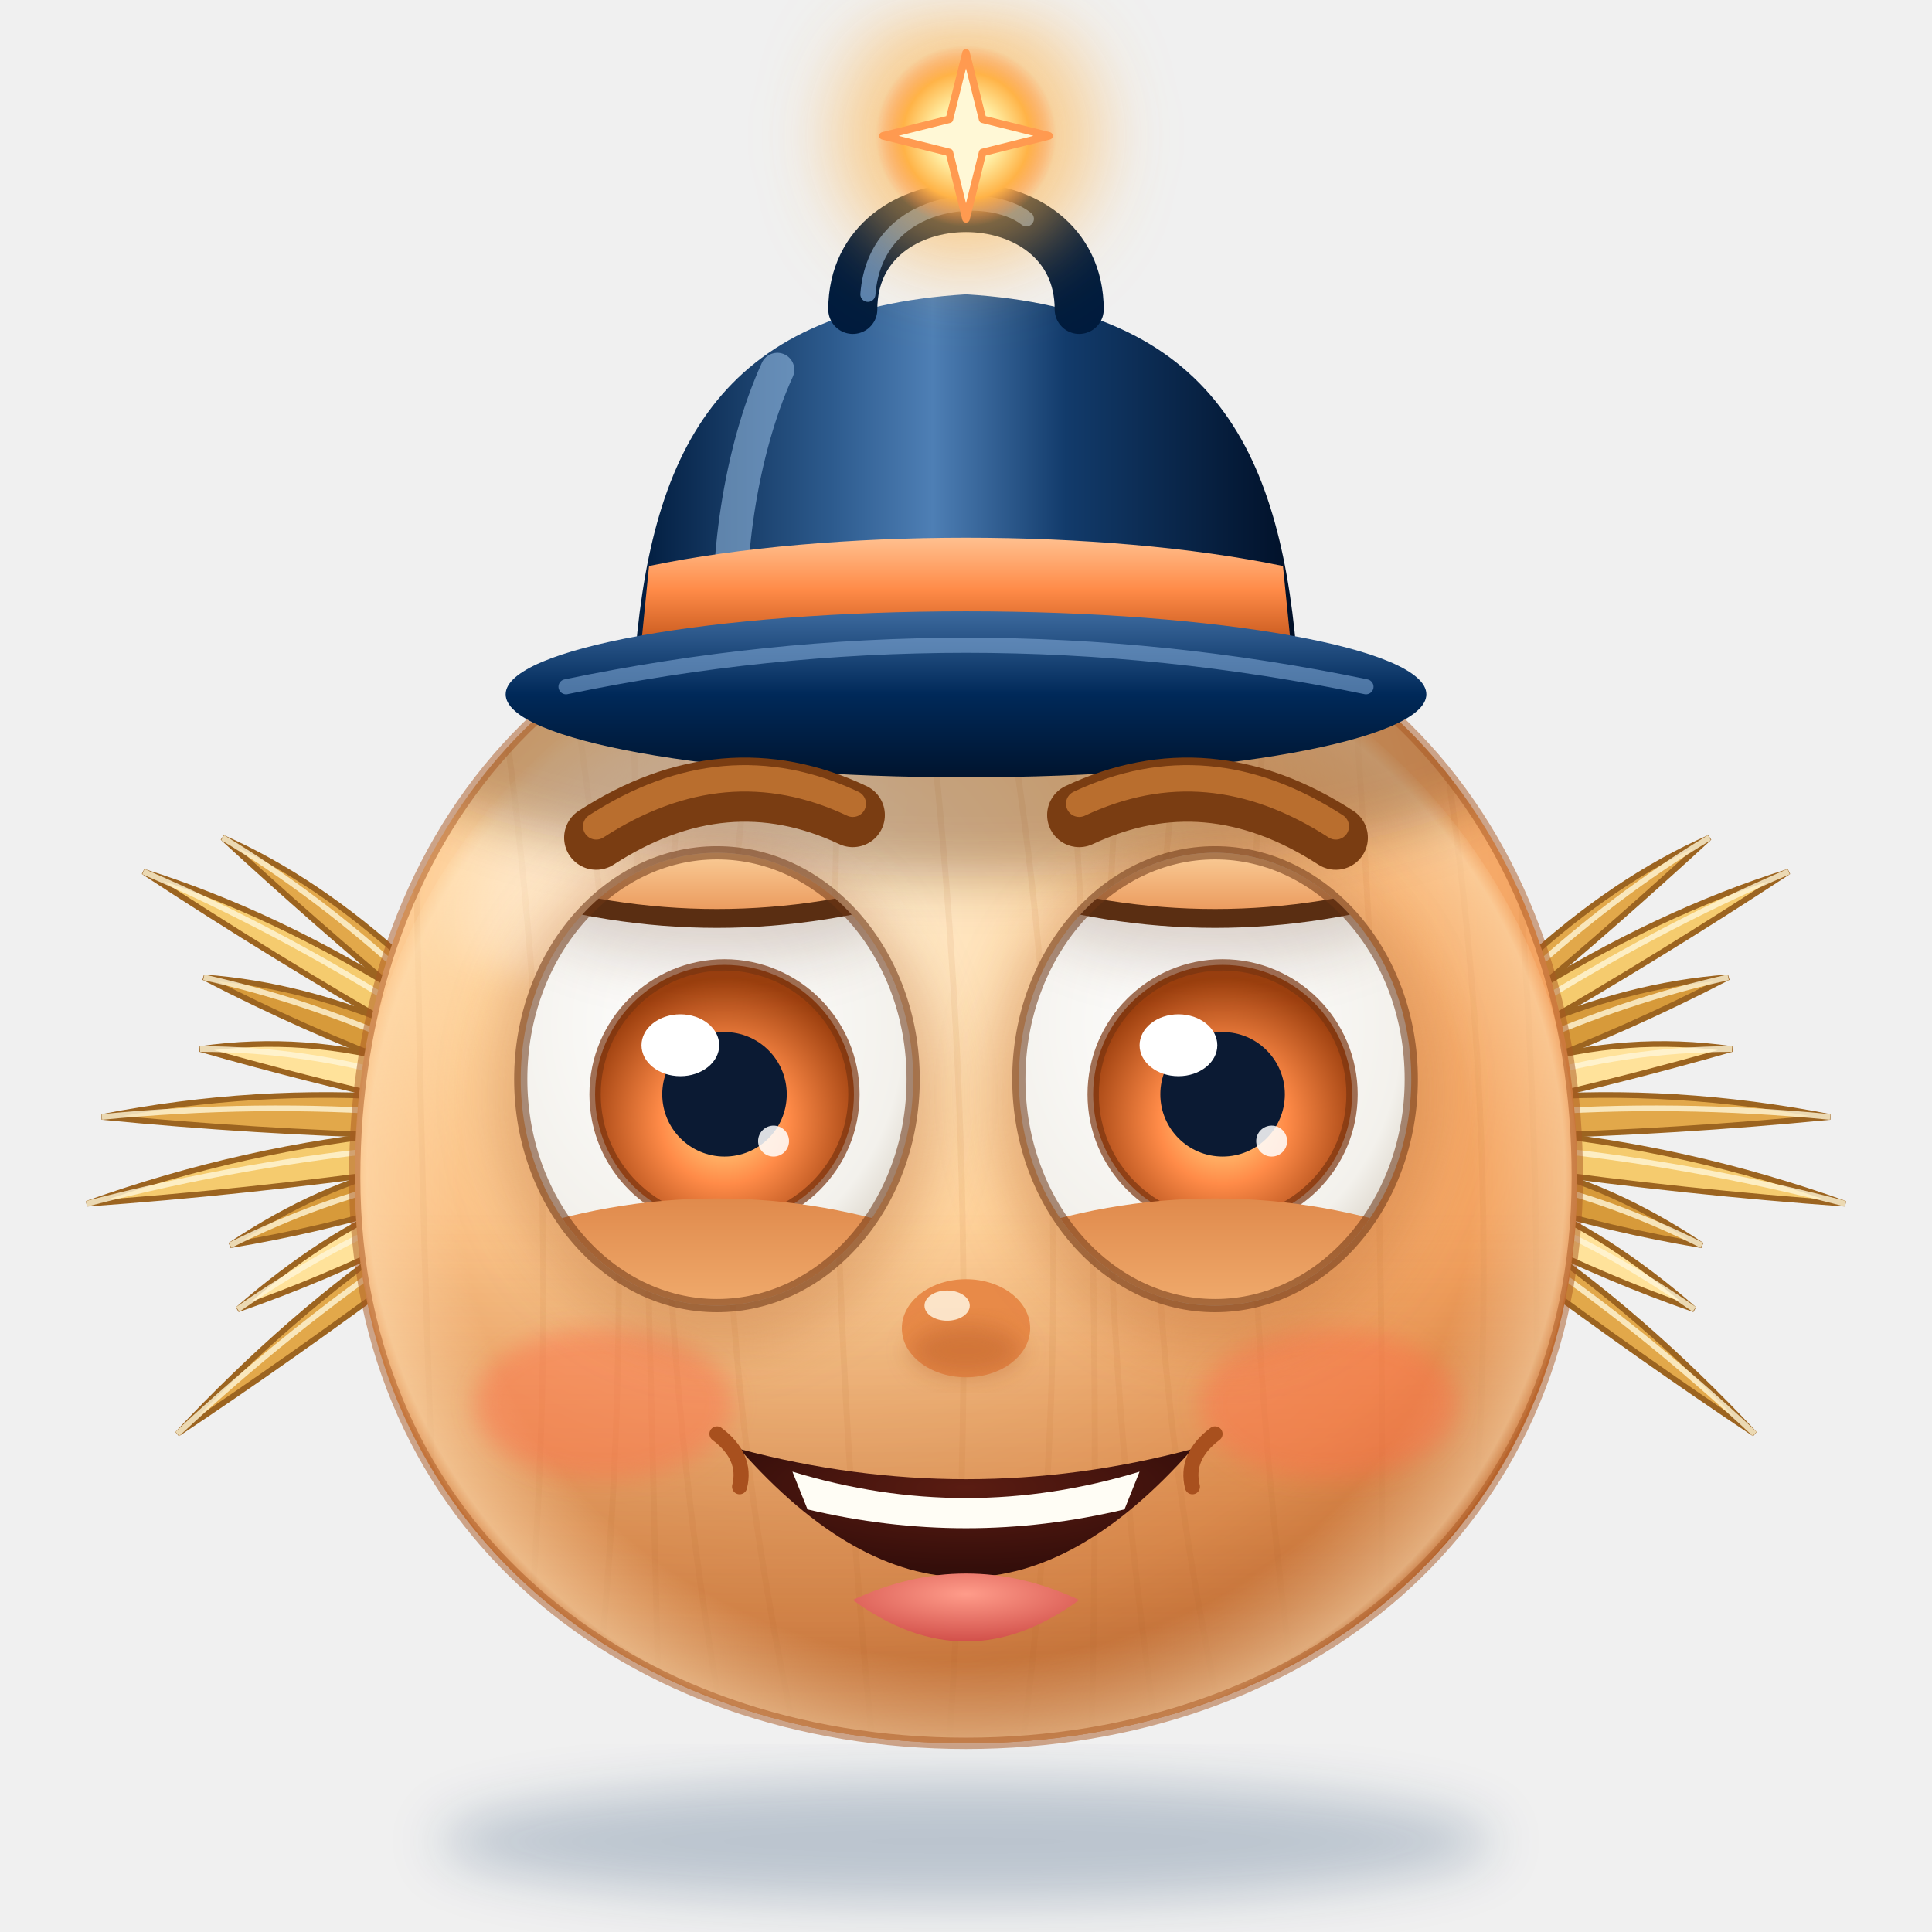
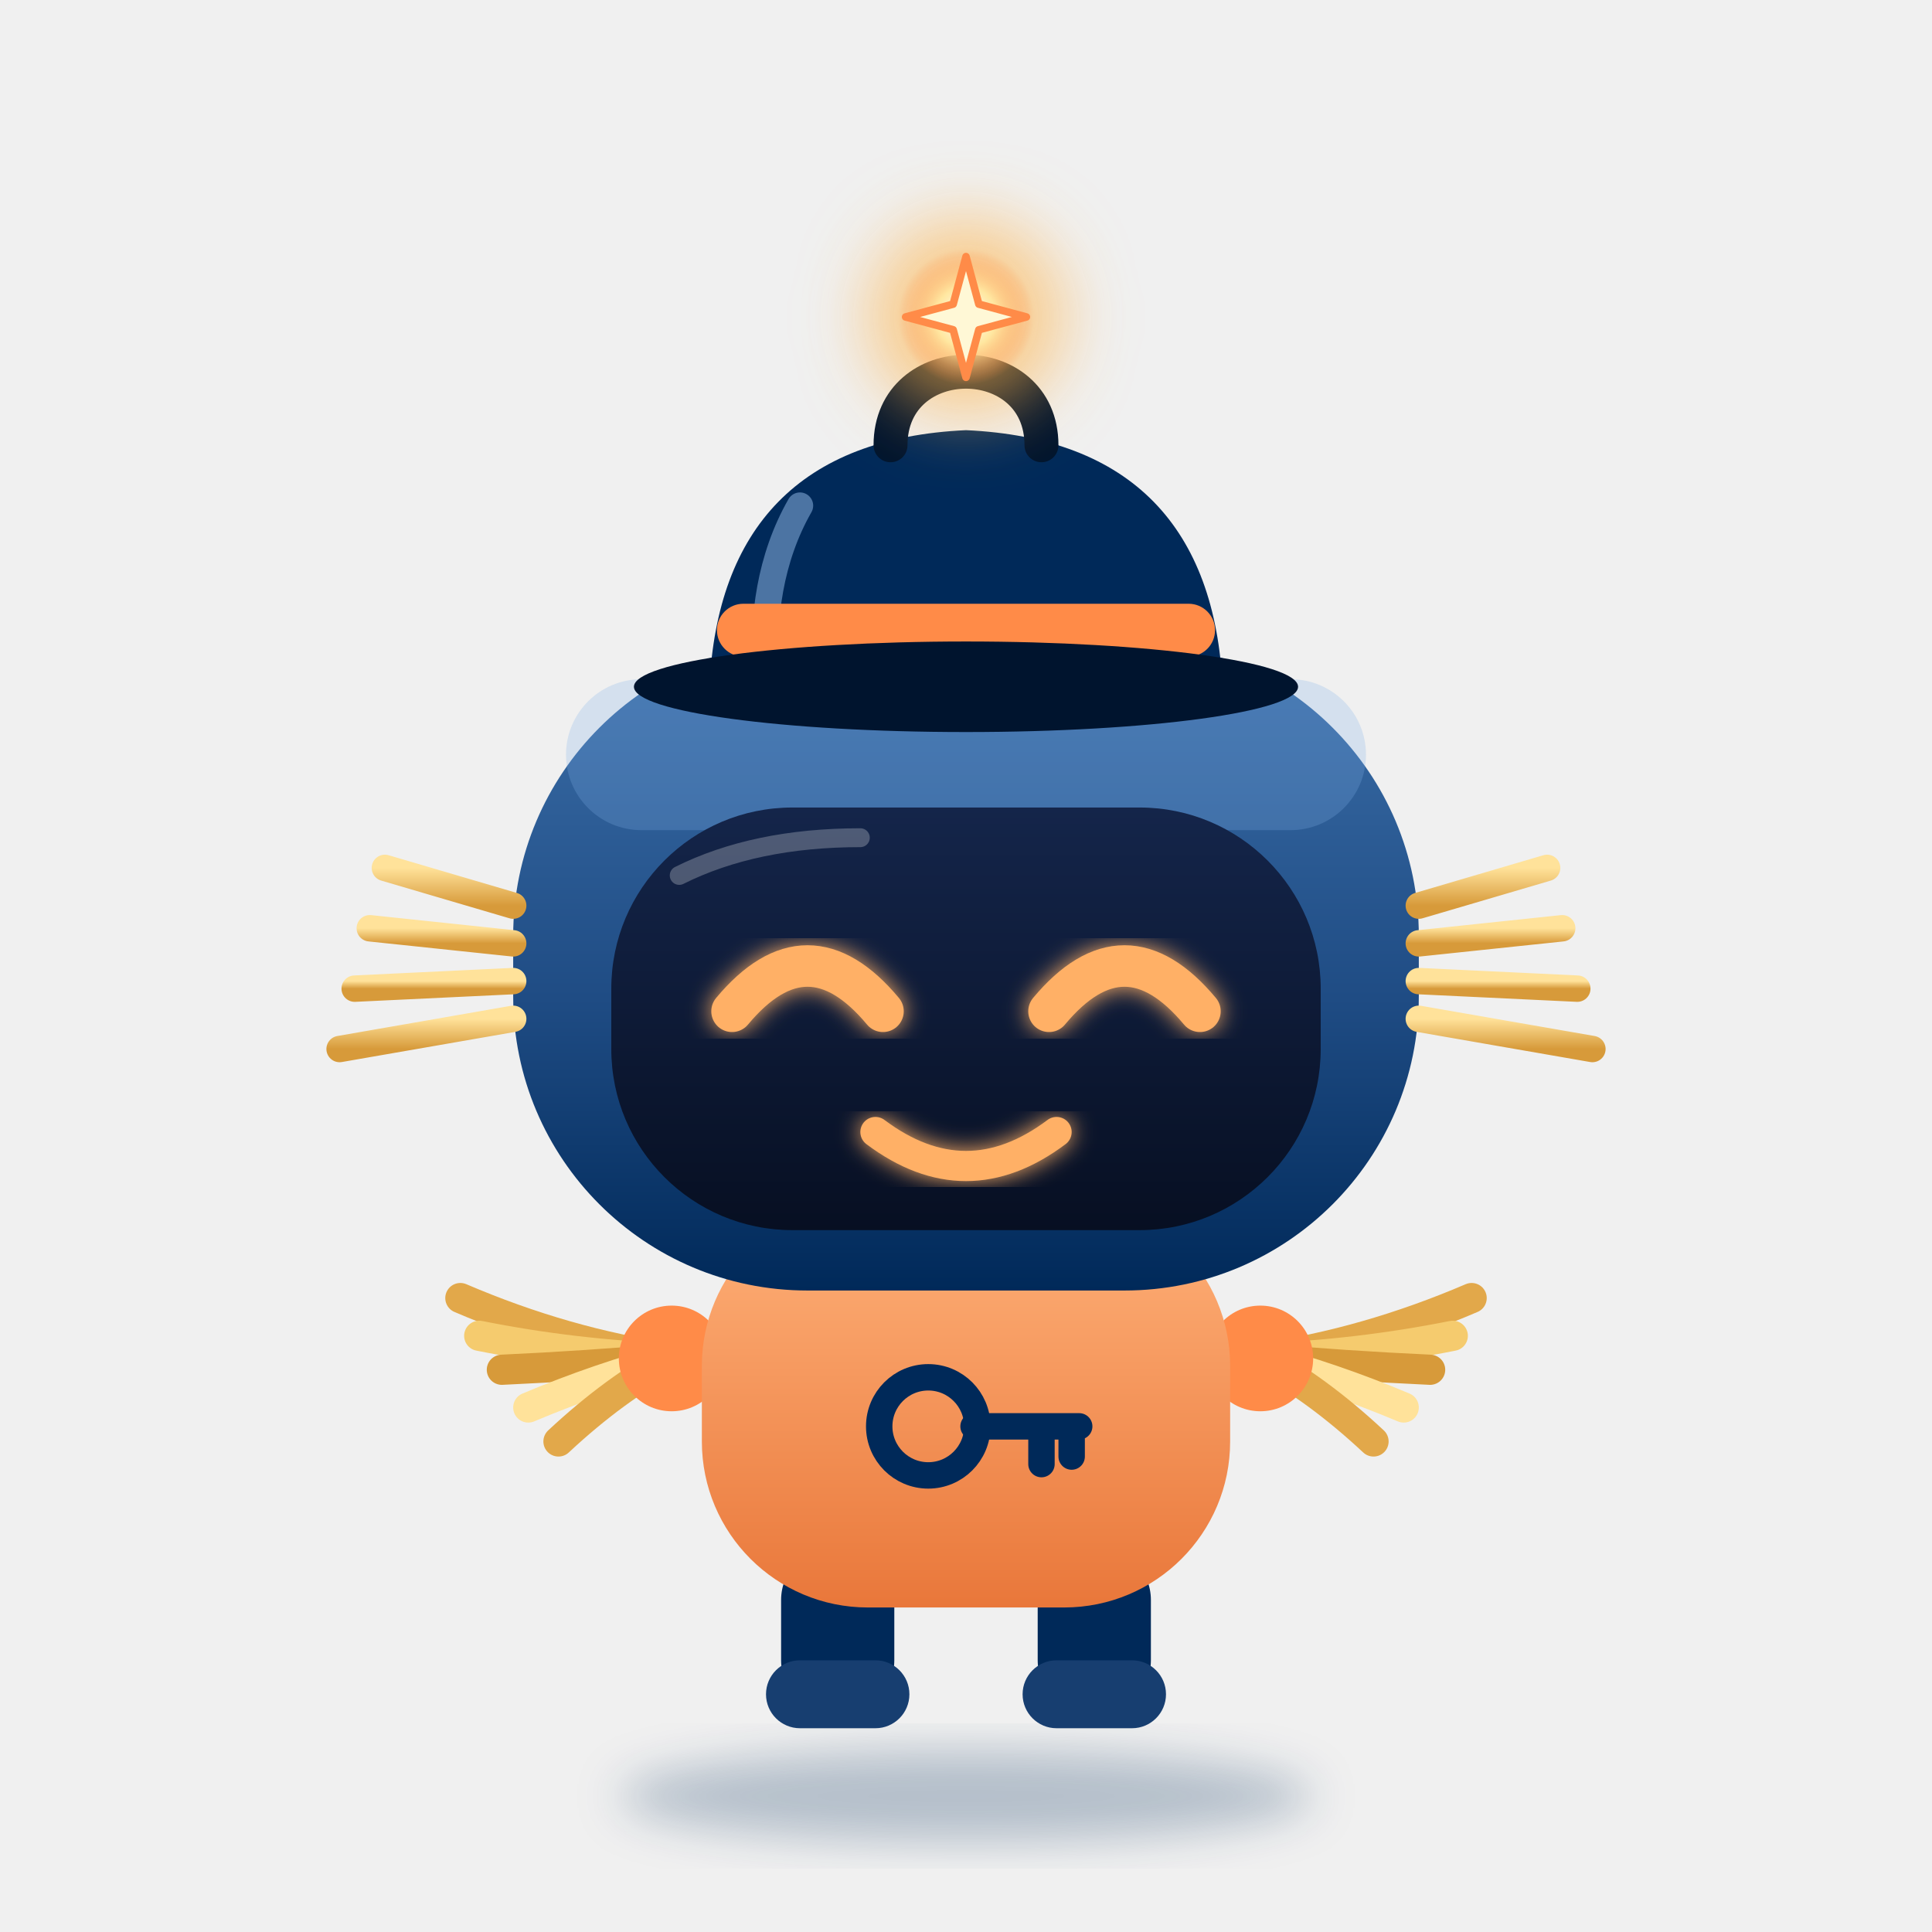
<svg xmlns="http://www.w3.org/2000/svg" width="512" height="512" viewBox="0 0 512 512">
  <defs>
    <filter id="soft" x="-30%" y="-30%" width="160%" height="160%">
-       <feGaussianBlur stdDeviation="7" />
+       <feGaussianBlur stdDeviation="6" />
    </filter>
-     <filter id="blur3" x="-30%" y="-30%" width="160%" height="160%">
-       <feGaussianBlur stdDeviation="3" />
+     <filter id="eyeglow" x="-60%" y="-60%" width="220%" height="220%">
+       <feGaussianBlur stdDeviation="3" result="b" />
+       <feMerge>
+         <feMergeNode in="b" />
+         <feMergeNode in="SourceGraphic" />
+       </feMerge>
    </filter>
    <filter id="glowf" x="-80%" y="-80%" width="260%" height="260%">
-       <feGaussianBlur stdDeviation="10" />
+       <feGaussianBlur stdDeviation="9" />
    </filter>
-     <radialGradient id="skin" cx="38%" cy="30%" r="80%">
-       <stop offset="0" stop-color="#FFF1D6" />
-       <stop offset="0.35" stop-color="#FFD39C" />
-       <stop offset="0.75" stop-color="#F3A15E" />
-       <stop offset="1" stop-color="#C66A2E" />
-     </radialGradient>
-     <radialGradient id="rim" cx="50%" cy="50%" r="50%">
-       <stop offset="0.82" stop-color="#FFE3B8" stop-opacity="0" />
-       <stop offset="0.97" stop-color="#FFE3B8" stop-opacity="0.55" />
-       <stop offset="1" stop-color="#FFE3B8" stop-opacity="0" />
-     </radialGradient>
-     <linearGradient id="ao" x1="0" y1="0" x2="0" y2="1">
-       <stop offset="0.55" stop-color="#8A3F14" stop-opacity="0" />
-       <stop offset="1" stop-color="#8A3F14" stop-opacity="0.45" />
+     <linearGradient id="shell" x1="0" y1="0" x2="0" y2="1">
+       <stop offset="0" stop-color="#3B6EA8" />
+       <stop offset="0.55" stop-color="#1F4C84" />
+       <stop offset="1" stop-color="#002959" />
    </linearGradient>
-     <radialGradient id="sclera" cx="45%" cy="38%" r="70%">
-       <stop offset="0" stop-color="#FFFFFF" />
-       <stop offset="0.75" stop-color="#F3F1EC" />
-       <stop offset="1" stop-color="#CFC6B8" />
-     </radialGradient>
-     <radialGradient id="iris" cx="50%" cy="60%" r="55%">
-       <stop offset="0" stop-color="#FFE08A" />
-       <stop offset="0.45" stop-color="#FF8B48" />
-       <stop offset="1" stop-color="#9C3F0E" />
-     </radialGradient>
-     <linearGradient id="lid" x1="0" y1="0" x2="0" y2="1">
-       <stop offset="0" stop-color="#FFDDAA" />
-       <stop offset="1" stop-color="#E99456" />
+     <linearGradient id="body" x1="0" y1="0" x2="0" y2="1">
+       <stop offset="0" stop-color="#FFB27A" />
+       <stop offset="1" stop-color="#E9773A" />
    </linearGradient>
-     <linearGradient id="lidlow" x1="0" y1="1" x2="0" y2="0">
-       <stop offset="0" stop-color="#F2B072" />
-       <stop offset="1" stop-color="#E08A4C" />
-     </linearGradient>
-     <linearGradient id="pot" x1="0" y1="0" x2="1" y2="0">
-       <stop offset="0" stop-color="#001B3D" />
-       <stop offset="0.3" stop-color="#2D5B8E" />
-       <stop offset="0.45" stop-color="#4E7FB5" />
-       <stop offset="0.65" stop-color="#123B6B" />
-       <stop offset="1" stop-color="#000F26" />
-     </linearGradient>
-     <linearGradient id="rimpot" x1="0" y1="0" x2="0" y2="1">
-       <stop offset="0" stop-color="#3D6A9E" />
-       <stop offset="0.5" stop-color="#002959" />
-       <stop offset="1" stop-color="#00142E" />
-     </linearGradient>
-     <linearGradient id="band" x1="0" y1="0" x2="0" y2="1">
-       <stop offset="0" stop-color="#FFC08F" />
-       <stop offset="0.5" stop-color="#FF8B48" />
-       <stop offset="1" stop-color="#C85A1E" />
+     <linearGradient id="visor" x1="0" y1="0" x2="0" y2="1">
+       <stop offset="0" stop-color="#14254A" />
+       <stop offset="1" stop-color="#070F22" />
    </linearGradient>
    <linearGradient id="straw" x1="0" y1="0" x2="0" y2="1">
      <stop offset="0" stop-color="#FFE29A" />
-       <stop offset="1" stop-color="#C98A2E" />
+       <stop offset="1" stop-color="#D79A3A" />
    </linearGradient>
    <radialGradient id="spark" cx="50%" cy="50%" r="50%">
-       <stop offset="0" stop-color="#FFFFFF" />
-       <stop offset="0.35" stop-color="#FFF1A8" />
-       <stop offset="0.7" stop-color="#FFB347" />
+       <stop offset="0" stop-color="#fff" />
+       <stop offset="0.45" stop-color="#FFE7A0" />
      <stop offset="1" stop-color="#FF8B48" stop-opacity="0" />
    </radialGradient>
-     <radialGradient id="mouthin" cx="50%" cy="30%" r="80%">
-       <stop offset="0" stop-color="#5A1C12" />
-       <stop offset="1" stop-color="#2A0A08" />
-     </radialGradient>
-     <radialGradient id="tongue" cx="50%" cy="30%" r="70%">
-       <stop offset="0" stop-color="#FF9C8A" />
-       <stop offset="1" stop-color="#D2504A" />
-     </radialGradient>
-     <radialGradient id="drop" cx="35%" cy="35%" r="70%">
-       <stop offset="0" stop-color="#FFFFFF" />
-       <stop offset="0.4" stop-color="#BFE2FF" />
-       <stop offset="1" stop-color="#4E9BE0" />
-     </radialGradient>
-     <clipPath id="headclip">
-       <path d="M256 150 C365 150 418 225 418 312 C418 405 345 462 256 462 C167 462 94 405 94 312 C94 225 147 150 256 150 Z" />
-     </clipPath>
  </defs>
-   <ellipse cx="256" cy="488" rx="140" ry="16" fill="#002959" opacity="0.22" filter="url(#soft)">
-     <animate attributeName="rx" values="140;124;140" dur="3.2s" repeatCount="indefinite" calcMode="spline" keySplines=".45 0 .55 1;.45 0 .55 1" />
+   <ellipse cx="256" cy="476" rx="92" ry="12" fill="#002959" opacity="0.25" filter="url(#soft)">
+     <animate attributeName="rx" values="92;78;92" dur="3s" repeatCount="indefinite" />
  </ellipse>
  <g>
-     <animateTransform attributeName="transform" type="translate" values="0 0;0 -9;0 0" dur="3.2s" repeatCount="indefinite" calcMode="spline" keySplines=".45 0 .55 1;.45 0 .55 1" />
-     <path d="M108 255 Q84 233 59 222 Q84 245 108 265 Z" fill="#E2A84A" stroke="#9C6420" stroke-width="1.5" />
-     <path d="M108 259 Q84 237 59 222" fill="none" stroke="#FFF6D8" stroke-width="1.5" opacity="0.8" />
-     <path d="M108 264 Q73 242 38 231 Q73 254 108 274 Z" fill="#F5CB6E" stroke="#9C6420" stroke-width="1.5" />
-     <path d="M108 268 Q73 246 38 231" fill="none" stroke="#FFF6D8" stroke-width="1.5" opacity="0.8" />
-     <path d="M108 273 Q81 261 54 259 Q81 273 108 283 Z" fill="#D79A3A" stroke="#9C6420" stroke-width="1.5" />
-     <path d="M108 277 Q81 265 54 259" fill="none" stroke="#FFF6D8" stroke-width="1.5" opacity="0.8" />
-     <path d="M108 282 Q81 274 53 278 Q81 286 108 292 Z" fill="#FFE29A" stroke="#9C6420" stroke-width="1.5" />
-     <path d="M108 286 Q81 278 53 278" fill="none" stroke="#FFF6D8" stroke-width="1.5" opacity="0.8" />
-     <path d="M108 291 Q68 288 27 296 Q68 300 108 301 Z" fill="#E2A84A" stroke="#9C6420" stroke-width="1.5" />
-     <path d="M108 295 Q68 292 27 296" fill="none" stroke="#FFF6D8" stroke-width="1.5" opacity="0.8" />
-     <path d="M108 300 Q65 304 23 319 Q65 316 108 310 Z" fill="#F5CB6E" stroke="#9C6420" stroke-width="1.5" />
-     <path d="M108 304 Q65 308 23 319" fill="none" stroke="#FFF6D8" stroke-width="1.5" opacity="0.8" />
-     <path d="M108 309 Q85 314 61 330 Q85 326 108 319 Z" fill="#D79A3A" stroke="#9C6420" stroke-width="1.5" />
-     <path d="M108 313 Q85 318 61 330" fill="none" stroke="#FFF6D8" stroke-width="1.5" opacity="0.8" />
-     <path d="M108 318 Q86 327 63 347 Q86 339 108 328 Z" fill="#FFE29A" stroke="#9C6420" stroke-width="1.5" />
-     <path d="M108 322 Q86 331 63 347" fill="none" stroke="#FFF6D8" stroke-width="1.5" opacity="0.8" />
-     <path d="M108 327 Q77 348 47 380 Q77 360 108 337 Z" fill="#E2A84A" stroke="#9C6420" stroke-width="1.5" />
-     <path d="M108 331 Q77 352 47 380" fill="none" stroke="#FFF6D8" stroke-width="1.5" opacity="0.8" />
-     <path d="M404 255 Q428 233 453 222 Q428 245 404 265 Z" fill="#E2A84A" stroke="#9C6420" stroke-width="1.5" />
-     <path d="M404 259 Q428 237 453 222" fill="none" stroke="#FFF6D8" stroke-width="1.5" opacity="0.8" />
-     <path d="M404 264 Q439 242 474 231 Q439 254 404 274 Z" fill="#F5CB6E" stroke="#9C6420" stroke-width="1.5" />
-     <path d="M404 268 Q439 246 474 231" fill="none" stroke="#FFF6D8" stroke-width="1.5" opacity="0.8" />
-     <path d="M404 273 Q431 261 458 259 Q431 273 404 283 Z" fill="#D79A3A" stroke="#9C6420" stroke-width="1.5" />
-     <path d="M404 277 Q431 265 458 259" fill="none" stroke="#FFF6D8" stroke-width="1.5" opacity="0.8" />
-     <path d="M404 282 Q431 274 459 278 Q431 286 404 292 Z" fill="#FFE29A" stroke="#9C6420" stroke-width="1.5" />
-     <path d="M404 286 Q431 278 459 278" fill="none" stroke="#FFF6D8" stroke-width="1.5" opacity="0.8" />
-     <path d="M404 291 Q444 288 485 296 Q444 300 404 301 Z" fill="#E2A84A" stroke="#9C6420" stroke-width="1.5" />
-     <path d="M404 295 Q444 292 485 296" fill="none" stroke="#FFF6D8" stroke-width="1.5" opacity="0.8" />
-     <path d="M404 300 Q447 304 489 319 Q447 316 404 310 Z" fill="#F5CB6E" stroke="#9C6420" stroke-width="1.5" />
-     <path d="M404 304 Q447 308 489 319" fill="none" stroke="#FFF6D8" stroke-width="1.5" opacity="0.8" />
-     <path d="M404 309 Q427 314 451 330 Q427 326 404 319 Z" fill="#D79A3A" stroke="#9C6420" stroke-width="1.5" />
-     <path d="M404 313 Q427 318 451 330" fill="none" stroke="#FFF6D8" stroke-width="1.5" opacity="0.8" />
-     <path d="M404 318 Q426 327 449 347 Q426 339 404 328 Z" fill="#FFE29A" stroke="#9C6420" stroke-width="1.5" />
-     <path d="M404 322 Q426 331 449 347" fill="none" stroke="#FFF6D8" stroke-width="1.5" opacity="0.8" />
-     <path d="M404 327 Q435 348 465 380 Q435 360 404 337 Z" fill="#E2A84A" stroke="#9C6420" stroke-width="1.5" />
-     <path d="M404 331 Q435 352 465 380" fill="none" stroke="#FFF6D8" stroke-width="1.5" opacity="0.8" />
-     <path d="M256 150 C365 150 418 225 418 312 C418 405 345 462 256 462 C167 462 94 405 94 312 C94 225 147 150 256 150 Z" fill="url(#skin)" />
-     <g clip-path="url(#headclip)">
-       <path d="M110 160 Q110.0 310 118 470" fill="none" stroke="#C26A28" stroke-width="1.6" opacity="0.09" />
-       <path d="M129 160 Q154.244 310 137 470" fill="none" stroke="#C26A28" stroke-width="1.6" opacity="0.09" />
-       <path d="M148 160 Q175.279 310 156 470" fill="none" stroke="#C26A28" stroke-width="1.6" opacity="0.09" />
-       <path d="M167 160 Q171.234 310 175 470" fill="none" stroke="#C26A28" stroke-width="1.6" opacity="0.09" />
-       <path d="M186 160 Q163.296 310 194 470" fill="none" stroke="#C26A28" stroke-width="1.6" opacity="0.09" />
-       <path d="M205 160 Q176.232 310 213 470" fill="none" stroke="#C26A28" stroke-width="1.6" opacity="0.09" />
-       <path d="M224 160 Q215.618 310 232 470" fill="none" stroke="#C26A28" stroke-width="1.6" opacity="0.09" />
-       <path d="M243 160 Q262.71 310 251 470" fill="none" stroke="#C26A28" stroke-width="1.6" opacity="0.09" />
-       <path d="M262 160 Q291.681 310 270 470" fill="none" stroke="#C26A28" stroke-width="1.6" opacity="0.09" />
-       <path d="M281 160 Q293.364 310 289 470" fill="none" stroke="#C26A28" stroke-width="1.6" opacity="0.09" />
-       <path d="M300 160 Q283.679 310 308 470" fill="none" stroke="#C26A28" stroke-width="1.6" opacity="0.09" />
-       <path d="M319 160 Q289 310 327 470" fill="none" stroke="#C26A28" stroke-width="1.6" opacity="0.09" />
-       <path d="M338 160 Q321.903 310 346 470" fill="none" stroke="#C26A28" stroke-width="1.6" opacity="0.09" />
-       <path d="M357 160 Q369.605 310 365 470" fill="none" stroke="#C26A28" stroke-width="1.6" opacity="0.09" />
-       <path d="M376 160 Q405.718 310 384 470" fill="none" stroke="#C26A28" stroke-width="1.6" opacity="0.09" />
-       <path d="M395 160 Q414.509 310 403 470" fill="none" stroke="#C26A28" stroke-width="1.6" opacity="0.09" />
-       <rect x="80" y="140" width="352" height="330" fill="url(#ao)" />
-       <ellipse cx="256" cy="312" rx="162" ry="156" fill="url(#rim)" />
-       <ellipse cx="175" cy="225" rx="55" ry="30" fill="#FFFFFF" opacity="0.35" filter="url(#soft)" transform="rotate(-25 175 225)" />
-       <ellipse cx="256" cy="198" rx="150" ry="34" fill="#5A2A0E" opacity="0.35" filter="url(#soft)" />
+     <animateTransform attributeName="transform" type="translate" values="0 0;0 -10;0 0" dur="3s" repeatCount="indefinite" calcMode="spline" keySplines=".45 0 .55 1;.45 0 .55 1" />
+     <rect x="207" y="410" width="30" height="44" rx="14" fill="#002959" />
+     <rect x="203" y="440" width="38" height="18" rx="9" fill="#173E70" />
+     <rect x="275" y="410" width="30" height="44" rx="14" fill="#002959" />
+     <rect x="271" y="440" width="38" height="18" rx="9" fill="#173E70" />
+     <g>
+       <path d="M178 360 Q150 356 122 344" fill="none" stroke="#E2A84A" stroke-width="8" stroke-linecap="round" />
+       <path d="M178 360 Q152 359 127 354" fill="none" stroke="#F5CB6E" stroke-width="8" stroke-linecap="round" />
+       <path d="M178 360 Q155 362 133 363" fill="none" stroke="#D79A3A" stroke-width="8" stroke-linecap="round" />
+       <path d="M178 360 Q159 365 140 373" fill="none" stroke="#FFE29A" stroke-width="8" stroke-linecap="round" />
+       <path d="M178 360 Q163 368 148 382" fill="none" stroke="#E2A84A" stroke-width="8" stroke-linecap="round" />
+       <circle cx="178" cy="360" r="14" fill="#FF8B48" />
    </g>
-     <path d="M256 150 C365 150 418 225 418 312 C418 405 345 462 256 462 C167 462 94 405 94 312 C94 225 147 150 256 150 Z" fill="none" stroke="#A85520" stroke-width="3" opacity="0.5" />
-     <ellipse cx="160" cy="372" rx="34" ry="20" fill="#FF6F4A" opacity="0.45" filter="url(#blur3)" />
-     <ellipse cx="352" cy="372" rx="34" ry="20" fill="#FF6F4A" opacity="0.45" filter="url(#blur3)" />
-     <path d="M168 178 C172 120 190 82 256 78 C322 82 340 120 344 178 Z" fill="url(#pot)" />
-     <path d="M206 98 C196 120 192 150 194 172" fill="none" stroke="#9CC2EA" stroke-width="9" stroke-linecap="round" opacity="0.55" />
-     <path d="M172 150 C220 140 292 140 340 150 L342 170 C292 160 220 160 170 170 Z" fill="url(#band)" />
-     <ellipse cx="256" cy="184" rx="122" ry="22" fill="url(#rimpot)" />
-     <path d="M150 182 Q256 160 362 182" fill="none" stroke="#7FA6D3" stroke-width="4" opacity="0.6" stroke-linecap="round" />
-     <path d="M226 82 C226 46 286 46 286 82" fill="none" stroke="#001B3D" stroke-width="13" stroke-linecap="round" />
-     <path d="M230 78 C232 52 262 50 272 58" fill="none" stroke="#6F9BCB" stroke-width="4" stroke-linecap="round" opacity="0.8" />
-     <circle cx="256" cy="36" r="34" fill="#FFB347" opacity="0.6" filter="url(#glowf)">
-       <animate attributeName="r" values="28;40;28" dur="1.8s" repeatCount="indefinite" />
-       <animate attributeName="opacity" values="0.4;0.85;0.4" dur="1.8s" repeatCount="indefinite" />
+     <g>
+       <animateTransform attributeName="transform" type="rotate" values="0 334 360;-18 334 360;0 334 360" dur="1.4s" repeatCount="indefinite" />
+       <path d="M334 360 Q362 356 390 344" fill="none" stroke="#E2A84A" stroke-width="8" stroke-linecap="round" />
+       <path d="M334 360 Q360 359 385 354" fill="none" stroke="#F5CB6E" stroke-width="8" stroke-linecap="round" />
+       <path d="M334 360 Q357 362 379 363" fill="none" stroke="#D79A3A" stroke-width="8" stroke-linecap="round" />
+       <path d="M334 360 Q353 365 372 373" fill="none" stroke="#FFE29A" stroke-width="8" stroke-linecap="round" />
+       <path d="M334 360 Q349 368 364 382" fill="none" stroke="#E2A84A" stroke-width="8" stroke-linecap="round" />
+       <circle cx="334" cy="360" r="14" fill="#FF8B48" />
+     </g>
+     <rect x="186" y="318" width="140" height="108" rx="44" fill="url(#body)" />
+     <path d="M206 336 Q256 326 306 336" fill="none" stroke="#FFF1DE" stroke-width="6" stroke-linecap="round" opacity="0.6" />
+     <g transform="translate(256 378)">
+       <circle cx="-10" cy="0" r="13" fill="none" stroke="#002959" stroke-width="7" />
+       <path d="M2 0 H30 M20 0 V10 M28 0 V8" stroke="#002959" stroke-width="7" stroke-linecap="round" fill="none" />
+     </g>
+     <rect x="136" y="170" width="240" height="172" rx="78" fill="url(#shell)" />
+     <rect x="150" y="180" width="212" height="40" rx="20" fill="#7FB0E6" opacity="0.25" />
+     <path d="M136 240 L102 230" stroke="url(#straw)" stroke-width="7" stroke-linecap="round" />
+     <path d="M136 250 L98 246" stroke="url(#straw)" stroke-width="7" stroke-linecap="round" />
+     <path d="M136 260 L94 262" stroke="url(#straw)" stroke-width="7" stroke-linecap="round" />
+     <path d="M136 270 L90 278" stroke="url(#straw)" stroke-width="7" stroke-linecap="round" />
+     <path d="M376 240 L410 230" stroke="url(#straw)" stroke-width="7" stroke-linecap="round" />
+     <path d="M376 250 L414 246" stroke="url(#straw)" stroke-width="7" stroke-linecap="round" />
+     <path d="M376 260 L418 262" stroke="url(#straw)" stroke-width="7" stroke-linecap="round" />
+     <path d="M376 270 L422 278" stroke="url(#straw)" stroke-width="7" stroke-linecap="round" />
+     <rect x="162" y="214" width="188" height="112" rx="48" fill="url(#visor)" />
+     <path d="M180 232 Q200 222 228 222" fill="none" stroke="#FFFFFF" stroke-width="5" stroke-linecap="round" opacity="0.25" />
+     <g transform="translate(214 262)">
+       <g>
+         <animateTransform attributeName="transform" type="scale" additive="sum" values="1 1;1 1;1 0.1;1 1;1 1;1 1;1 0.1;1 1;1 1" keyTimes="0;0.5;0.53;0.56;0.6;0.88;0.91;0.94;1" dur="5.5s" repeatCount="indefinite" />
+         <path d="M-20 6 Q0 -18 20 6" fill="none" stroke="#FFB066" stroke-width="11" stroke-linecap="round" filter="url(#eyeglow)" />
+       </g>
+     </g>
+     <g transform="translate(298 262)">
+       <g>
+         <animateTransform attributeName="transform" type="scale" additive="sum" values="1 1;1 1;1 0.1;1 1;1 1;1 1;1 0.1;1 1;1 1" keyTimes="0;0.5;0.53;0.56;0.6;0.88;0.91;0.94;1" dur="5.5s" repeatCount="indefinite" />
+         <path d="M-20 6 Q0 -18 20 6" fill="none" stroke="#FFB066" stroke-width="11" stroke-linecap="round" filter="url(#eyeglow)" />
+       </g>
+     </g>
+     <path d="M232 300 Q256 318 280 300" fill="none" stroke="#FFB066" stroke-width="8" stroke-linecap="round" filter="url(#eyeglow)" />
+     <path d="M188 182 C190 140 212 116 256 114 C300 116 322 140 324 182 Z" fill="#002959" />
+     <path d="M212 134 C204 148 202 164 203 178" fill="none" stroke="#7FA6D3" stroke-width="7" stroke-linecap="round" opacity="0.6" />
+     <rect x="190" y="160" width="132" height="14" rx="7" fill="#FF8B48" />
+     <ellipse cx="256" cy="182" rx="88" ry="12" fill="#00142E" />
+     <path d="M236 118 C236 92 276 92 276 118" fill="none" stroke="#00142E" stroke-width="9" stroke-linecap="round" />
+     <circle cx="256" cy="84" r="26" fill="#FFB347" opacity="0.6" filter="url(#glowf)">
+       <animate attributeName="opacity" values="0.35;0.9;0.35" dur="1.8s" repeatCount="indefinite" />
    </circle>
-     <circle cx="256" cy="36" r="24" fill="url(#spark)" />
-     <path d="M256.0 14.0 L260.4 31.6 L278.0 36.0 L260.4 40.4 L256.0 58.0 L251.6 40.4 L234.0 36.0 L251.6 31.6 Z" fill="#FFF8D6" stroke="#FF9A50" stroke-width="2" stroke-linejoin="round" />
-     <ellipse cx="256" cy="352" rx="17" ry="13" fill="#E88A48" />
-     <ellipse cx="256" cy="358" rx="15" ry="7" fill="#A8501E" opacity="0.35" filter="url(#blur3)" />
-     <ellipse cx="251" cy="346" rx="6" ry="4" fill="#FFF3DE" opacity="0.85" />
-     <clipPath id="clipa">
-       <ellipse cx="190" cy="286" rx="52" ry="60" />
-     </clipPath>
-     <ellipse cx="190" cy="290" rx="59" ry="67" fill="#B8642A" opacity="0.35" filter="url(#soft)" />
-     <g clip-path="url(#clipa)">
-       <ellipse cx="190" cy="286" rx="52" ry="60" fill="url(#sclera)" />
-       <circle cx="192" cy="290" r="34.3" fill="url(#iris)" />
-       <circle cx="192" cy="290" r="34.3" fill="none" stroke="#7A3410" stroke-width="3" opacity="0.7" />
-       <circle cx="192" cy="290" r="16.5" fill="#0B1A33" />
-       <ellipse cx="180.3" cy="277.0" rx="10.3" ry="8.2" fill="#fff" />
-       <circle cx="205.0" cy="302.4" r="4.1" fill="#fff" opacity="0.85" />
-       <ellipse cx="190" cy="229.0" rx="57.2" ry="27.0" fill="#5A2E12" opacity="0.18" filter="url(#soft)" />
-       <path d="M133 221 L247 221 L247 234.4 Q190 252.4 133 234.4 Z" fill="url(#lid)" />
-       <path d="M133 234.4 Q190 252.4 247 234.4" fill="none" stroke="#5A2E12" stroke-width="5" stroke-linecap="round" />
-       <path d="M133 351 L247 351 L247 327.6 Q190 307.6 133 327.6 Z" fill="url(#lidlow)" />
-       <rect x="132" y="220" width="116" height="0" fill="url(#lid)">
-         <animate attributeName="height" values="0;0;132;0;0;0;132;0;0" keyTimes="0;0.55;0.58;0.61;0.64;0.90;0.93;0.96;1" dur="6s" repeatCount="indefinite" />
-       </rect>
-     </g>
-     <ellipse cx="190" cy="286" rx="52" ry="60" fill="none" stroke="#6B3414" stroke-width="3.5" opacity="0.55" />
-     <clipPath id="clipb">
-       <ellipse cx="322" cy="286" rx="52" ry="60" />
-     </clipPath>
-     <ellipse cx="322" cy="290" rx="59" ry="67" fill="#B8642A" opacity="0.35" filter="url(#soft)" />
-     <g clip-path="url(#clipb)">
-       <ellipse cx="322" cy="286" rx="52" ry="60" fill="url(#sclera)" />
-       <circle cx="324" cy="290" r="34.3" fill="url(#iris)" />
-       <circle cx="324" cy="290" r="34.3" fill="none" stroke="#7A3410" stroke-width="3" opacity="0.7" />
-       <circle cx="324" cy="290" r="16.5" fill="#0B1A33" />
-       <ellipse cx="312.3" cy="277.0" rx="10.3" ry="8.2" fill="#fff" />
-       <circle cx="337.0" cy="302.4" r="4.1" fill="#fff" opacity="0.85" />
-       <ellipse cx="322" cy="229.0" rx="57.2" ry="27.0" fill="#5A2E12" opacity="0.18" filter="url(#soft)" />
-       <path d="M265 221 L379 221 L379 234.4 Q322 252.4 265 234.4 Z" fill="url(#lid)" />
-       <path d="M265 234.4 Q322 252.4 379 234.4" fill="none" stroke="#5A2E12" stroke-width="5" stroke-linecap="round" />
-       <path d="M265 351 L379 351 L379 327.6 Q322 307.6 265 327.6 Z" fill="url(#lidlow)" />
-       <rect x="264" y="220" width="116" height="0" fill="url(#lid)">
-         <animate attributeName="height" values="0;0;132;0;0;0;132;0;0" keyTimes="0;0.55;0.58;0.61;0.64;0.90;0.93;0.96;1" dur="6s" repeatCount="indefinite" />
-       </rect>
-     </g>
-     <ellipse cx="322" cy="286" rx="52" ry="60" fill="none" stroke="#6B3414" stroke-width="3.5" opacity="0.55" />
-     <path d="M158 222 Q192 200 226 216" fill="none" stroke="#7A3D12" stroke-width="17" stroke-linecap="round" />
-     <path d="M158 222 Q192 200 226 216" fill="none" stroke="#C97A35" stroke-width="7" stroke-linecap="round" transform="translate(0 -3)" opacity="0.8" />
-     <path d="M286 216 Q320 200 354 222" fill="none" stroke="#7A3D12" stroke-width="17" stroke-linecap="round" />
-     <path d="M286 216 Q320 200 354 222" fill="none" stroke="#C97A35" stroke-width="7" stroke-linecap="round" transform="translate(0 -3)" opacity="0.8" />
-     <path d="M196 384 Q256 452 316 384 Q256 400 196 384 Z" fill="url(#mouthin)" />
-     <path d="M210 390 Q256 404 302 390 L298 400 Q256 410 214 400 Z" fill="#FFFDF5" />
-     <path d="M226 424 Q256 410 286 424 Q256 446 226 424 Z" fill="url(#tongue)" />
-     <path d="M190 380 Q198 386 196 394" fill="none" stroke="#A8501E" stroke-width="4" stroke-linecap="round" />
-     <path d="M322 380 Q314 386 316 394" fill="none" stroke="#A8501E" stroke-width="4" stroke-linecap="round" />
+     <circle cx="256" cy="84" r="18" fill="url(#spark)" />
+     <path d="M256.0 68.0 L259.4 80.6 L272.0 84.0 L259.4 87.4 L256.0 100.0 L252.6 87.4 L240.0 84.0 L252.6 80.6 Z" fill="#FFF8D6" stroke="#FF8B48" stroke-width="2" stroke-linejoin="round" />
  </g>
</svg>
